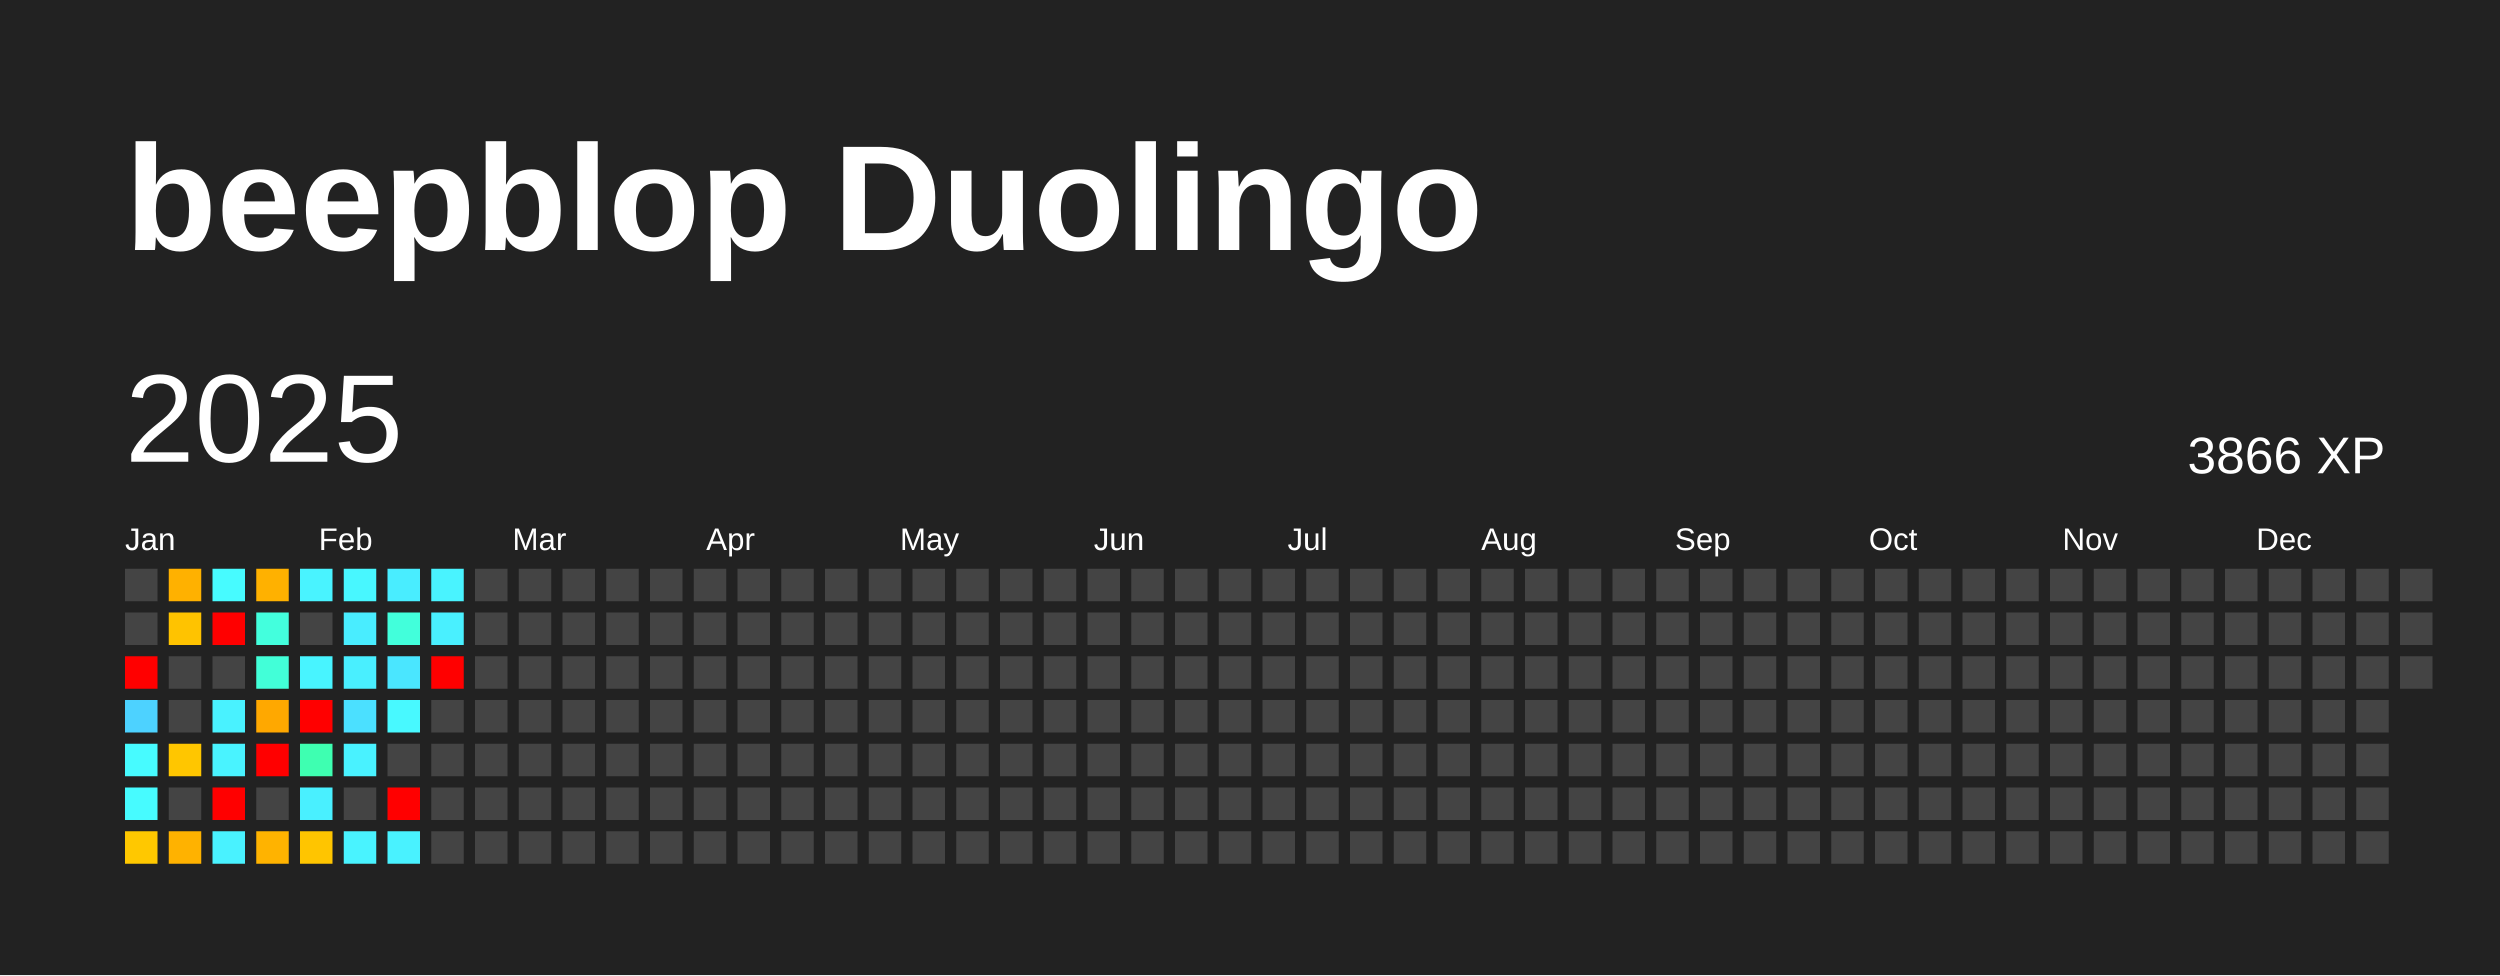
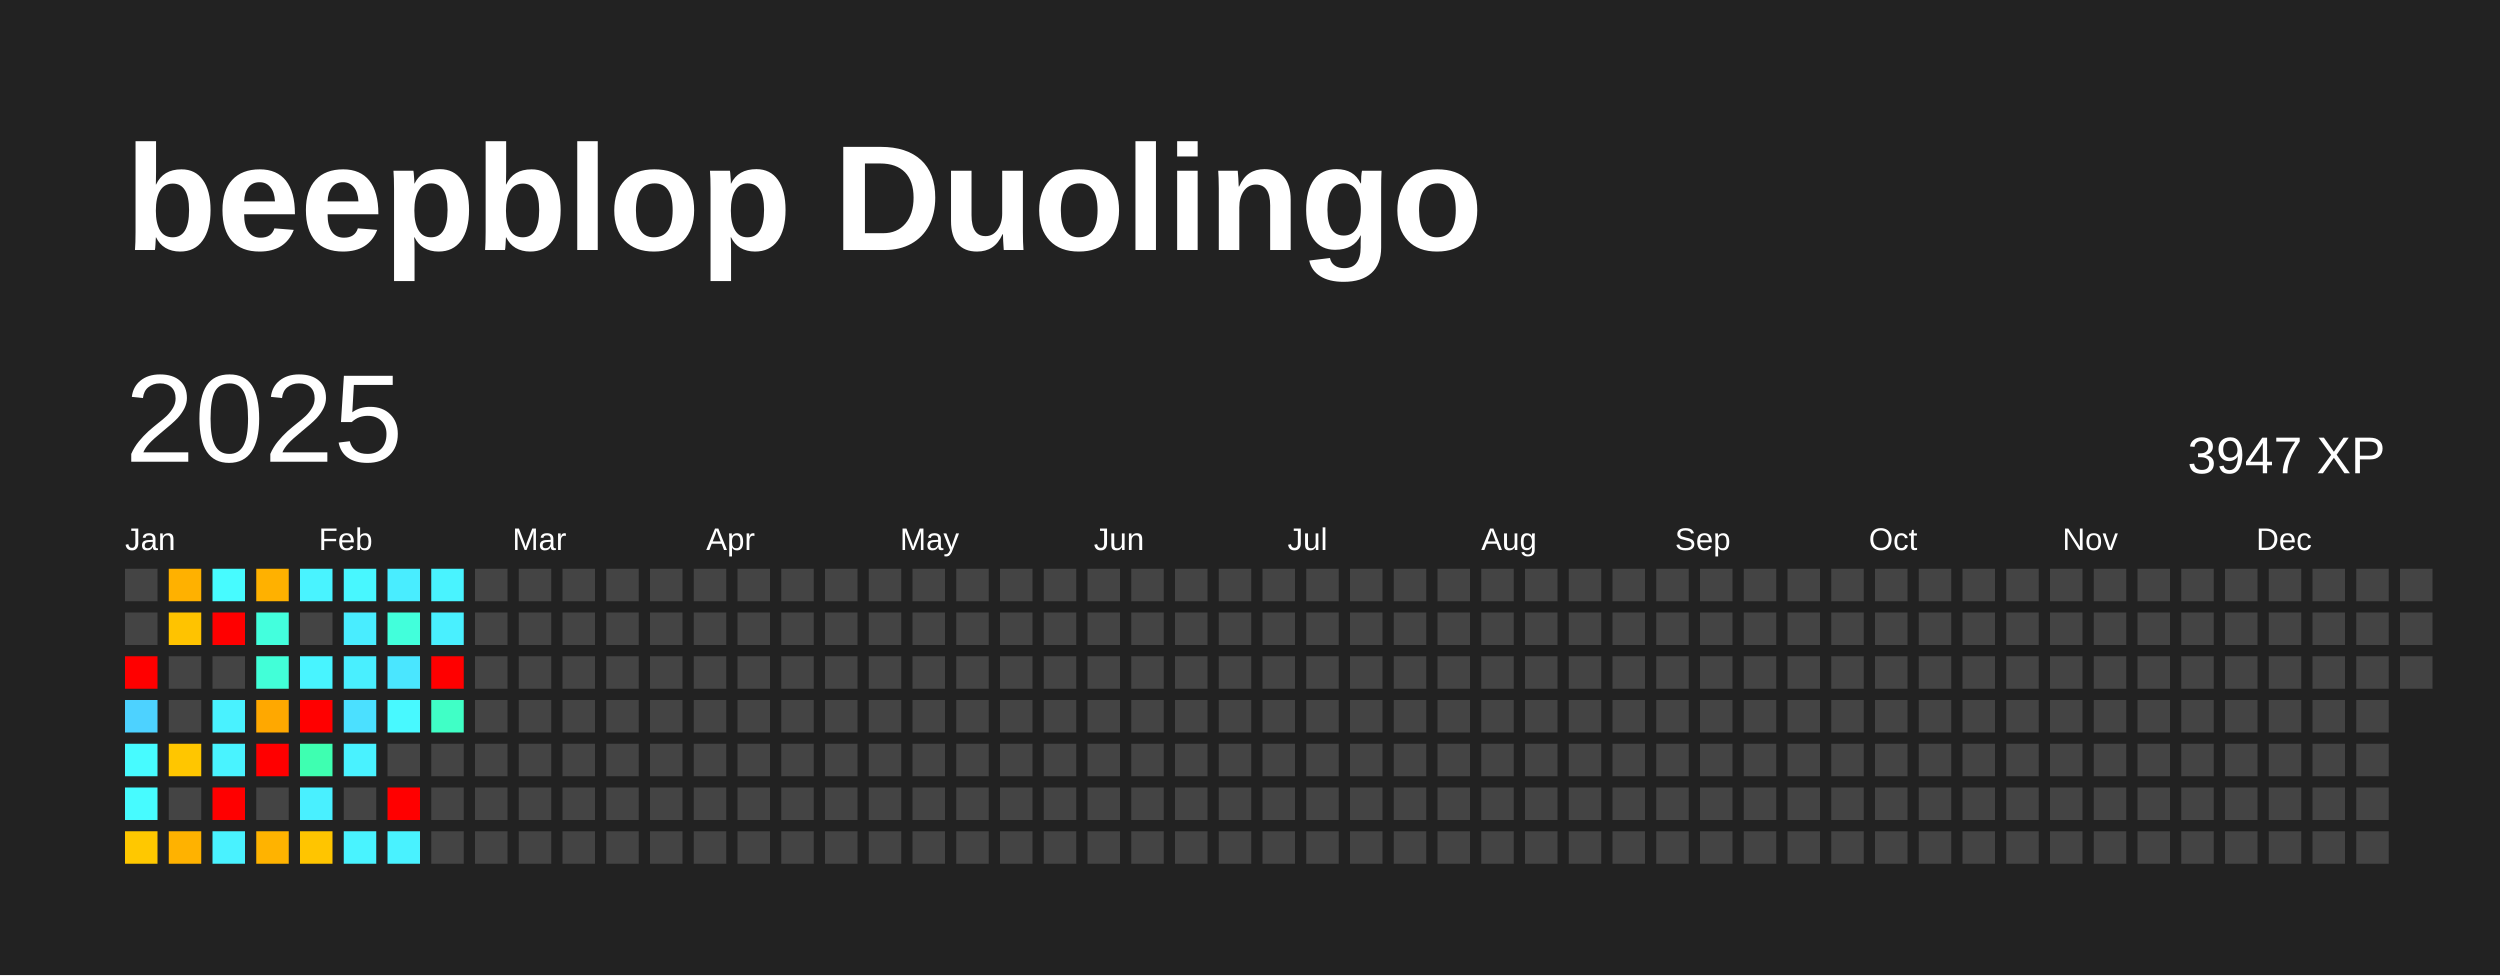
<svg xmlns="http://www.w3.org/2000/svg" baseProfile="full" height="78mm" version="1.1" viewBox="0,0,200,78" width="200mm">
  <defs />
  <rect fill="#222222" height="78" width="200" x="0" y="0" />
  <text fill="#FFFFFF" style="font-size:12px; font-family:Arial; font-weight:bold;" x="10" y="20">beepblop Duolingo</text>
  <text dominant-baseline="hanging" fill="#FFFFFF" style="font-size:10.0px; font-family:Arial;" x="10" y="30">2025</text>
-   <text dominant-baseline="hanging" fill="#FFFFFF" style="font-size:4.125px; font-family:Arial;" x="175" y="35">3866 XP</text>
+   <text dominant-baseline="hanging" fill="#FFFFFF" style="font-size:4.125px; font-family:Arial;" x="175" y="35">3947 XP</text>
  <text fill="#FFFFFF" style="font-size:2.5px; font-family:Arial" x="10.0" y="44">Jan</text>
  <text fill="#FFFFFF" style="font-size:2.5px; font-family:Arial" x="25.5" y="44">Feb</text>
  <text fill="#FFFFFF" style="font-size:2.5px; font-family:Arial" x="41.0" y="44">Mar</text>
  <text fill="#FFFFFF" style="font-size:2.5px; font-family:Arial" x="56.5" y="44">Apr</text>
  <text fill="#FFFFFF" style="font-size:2.5px; font-family:Arial" x="72.0" y="44">May</text>
  <text fill="#FFFFFF" style="font-size:2.5px; font-family:Arial" x="87.5" y="44">Jun</text>
  <text fill="#FFFFFF" style="font-size:2.5px; font-family:Arial" x="103.0" y="44">Jul</text>
  <text fill="#FFFFFF" style="font-size:2.5px; font-family:Arial" x="118.5" y="44">Aug</text>
  <text fill="#FFFFFF" style="font-size:2.5px; font-family:Arial" x="134.0" y="44">Sep</text>
  <text fill="#FFFFFF" style="font-size:2.5px; font-family:Arial" x="149.5" y="44">Oct</text>
  <text fill="#FFFFFF" style="font-size:2.5px; font-family:Arial" x="165.0" y="44">Nov</text>
  <text fill="#FFFFFF" style="font-size:2.5px; font-family:Arial" x="180.5" y="44">Dec</text>
  <rect fill="#444444" height="2.6" width="2.6" x="10.0" y="45.5" />
  <rect fill="#444444" height="2.6" width="2.6" x="10.0" y="49.0" />
  <rect fill="red" height="2.6" width="2.6" x="10.0" y="52.5" />
  <rect fill="#4dd2ff" height="2.6" width="2.6" x="10.0" y="56.0" />
  <rect fill="#47fbff" height="2.6" width="2.6" x="10.0" y="59.5" />
  <rect fill="#47fbff" height="2.6" width="2.6" x="10.0" y="63.0" />
  <rect fill="#ffc800" height="2.6" width="2.6" x="10.0" y="66.5" />
  <rect fill="#ffb100" height="2.6" width="2.6" x="13.5" y="45.5" />
  <rect fill="#ffc300" height="2.6" width="2.6" x="13.5" y="49.0" />
  <rect fill="#444444" height="2.6" width="2.6" x="13.5" y="52.5" />
  <rect fill="#444444" height="2.6" width="2.6" x="13.5" y="56.0" />
  <rect fill="#ffc600" height="2.6" width="2.6" x="13.5" y="59.5" />
  <rect fill="#444444" height="2.6" width="2.6" x="13.5" y="63.0" />
  <rect fill="#ffb200" height="2.6" width="2.6" x="13.5" y="66.5" />
  <rect fill="#47fbff" height="2.6" width="2.6" x="17.0" y="45.5" />
  <rect fill="red" height="2.6" width="2.6" x="17.0" y="49.0" />
  <rect fill="#444444" height="2.6" width="2.6" x="17.0" y="52.5" />
  <rect fill="#49f2ff" height="2.6" width="2.6" x="17.0" y="56.0" />
  <rect fill="#49f3ff" height="2.6" width="2.6" x="17.0" y="59.5" />
  <rect fill="red" height="2.6" width="2.6" x="17.0" y="63.0" />
  <rect fill="#49f2ff" height="2.6" width="2.6" x="17.0" y="66.5" />
  <rect fill="#ffb100" height="2.6" width="2.6" x="20.5" y="45.5" />
  <rect fill="#43ffdd" height="2.6" width="2.6" x="20.5" y="49.0" />
  <rect fill="#42ffd8" height="2.6" width="2.6" x="20.5" y="52.5" />
  <rect fill="#ffa800" height="2.6" width="2.6" x="20.5" y="56.0" />
  <rect fill="red" height="2.6" width="2.6" x="20.5" y="59.5" />
  <rect fill="#444444" height="2.6" width="2.6" x="20.5" y="63.0" />
  <rect fill="#ffb300" height="2.6" width="2.6" x="20.5" y="66.5" />
  <rect fill="#49f3ff" height="2.6" width="2.6" x="24.0" y="45.5" />
  <rect fill="#444444" height="2.6" width="2.6" x="24.0" y="49.0" />
  <rect fill="#48f4ff" height="2.6" width="2.6" x="24.0" y="52.5" />
  <rect fill="red" height="2.6" width="2.6" x="24.0" y="56.0" />
  <rect fill="#3effb1" height="2.6" width="2.6" x="24.0" y="59.5" />
  <rect fill="#49f0ff" height="2.6" width="2.6" x="24.0" y="63.0" />
  <rect fill="#ffc500" height="2.6" width="2.6" x="24.0" y="66.5" />
  <rect fill="#48f7ff" height="2.6" width="2.6" x="27.5" y="45.5" />
  <rect fill="#49edff" height="2.6" width="2.6" x="27.5" y="49.0" />
  <rect fill="#49efff" height="2.6" width="2.6" x="27.5" y="52.5" />
  <rect fill="#4be0ff" height="2.6" width="2.6" x="27.5" y="56.0" />
  <rect fill="#49f2ff" height="2.6" width="2.6" x="27.5" y="59.5" />
  <rect fill="#444444" height="2.6" width="2.6" x="27.5" y="63.0" />
  <rect fill="#49f3ff" height="2.6" width="2.6" x="27.5" y="66.5" />
  <rect fill="#49edff" height="2.6" width="2.6" x="31.0" y="45.5" />
  <rect fill="#42ffdb" height="2.6" width="2.6" x="31.0" y="49.0" />
  <rect fill="#4ae6ff" height="2.6" width="2.6" x="31.0" y="52.5" />
  <rect fill="#48f9ff" height="2.6" width="2.6" x="31.0" y="56.0" />
  <rect fill="#444444" height="2.6" width="2.6" x="31.0" y="59.5" />
  <rect fill="red" height="2.6" width="2.6" x="31.0" y="63.0" />
  <rect fill="#49f2ff" height="2.6" width="2.6" x="31.0" y="66.5" />
  <rect fill="#49f3ff" height="2.6" width="2.6" x="34.5" y="45.5" />
  <rect fill="#49f0ff" height="2.6" width="2.6" x="34.5" y="49.0" />
  <rect fill="red" height="2.6" width="2.6" x="34.5" y="52.5" />
-   <rect fill="#444444" height="2.6" width="2.6" x="34.5" y="56.0" />
+   <rect fill="#40ffc6" height="2.6" width="2.6" x="34.5" y="56.0" />
  <rect fill="#444444" height="2.6" width="2.6" x="34.5" y="59.5" />
  <rect fill="#444444" height="2.6" width="2.6" x="34.5" y="63.0" />
  <rect fill="#444444" height="2.6" width="2.6" x="34.5" y="66.5" />
  <rect fill="#444444" height="2.6" width="2.6" x="38.0" y="45.5" />
  <rect fill="#444444" height="2.6" width="2.6" x="38.0" y="49.0" />
  <rect fill="#444444" height="2.6" width="2.6" x="38.0" y="52.5" />
  <rect fill="#444444" height="2.6" width="2.6" x="38.0" y="56.0" />
  <rect fill="#444444" height="2.6" width="2.6" x="38.0" y="59.5" />
  <rect fill="#444444" height="2.6" width="2.6" x="38.0" y="63.0" />
  <rect fill="#444444" height="2.6" width="2.6" x="38.0" y="66.5" />
  <rect fill="#444444" height="2.6" width="2.6" x="41.5" y="45.5" />
  <rect fill="#444444" height="2.6" width="2.6" x="41.5" y="49.0" />
  <rect fill="#444444" height="2.6" width="2.6" x="41.5" y="52.5" />
  <rect fill="#444444" height="2.6" width="2.6" x="41.5" y="56.0" />
  <rect fill="#444444" height="2.6" width="2.6" x="41.5" y="59.5" />
  <rect fill="#444444" height="2.6" width="2.6" x="41.5" y="63.0" />
  <rect fill="#444444" height="2.6" width="2.6" x="41.5" y="66.5" />
  <rect fill="#444444" height="2.6" width="2.6" x="45.0" y="45.5" />
  <rect fill="#444444" height="2.6" width="2.6" x="45.0" y="49.0" />
  <rect fill="#444444" height="2.6" width="2.6" x="45.0" y="52.5" />
  <rect fill="#444444" height="2.6" width="2.6" x="45.0" y="56.0" />
  <rect fill="#444444" height="2.6" width="2.6" x="45.0" y="59.5" />
  <rect fill="#444444" height="2.6" width="2.6" x="45.0" y="63.0" />
  <rect fill="#444444" height="2.6" width="2.6" x="45.0" y="66.5" />
  <rect fill="#444444" height="2.6" width="2.6" x="48.5" y="45.5" />
  <rect fill="#444444" height="2.6" width="2.6" x="48.5" y="49.0" />
  <rect fill="#444444" height="2.6" width="2.6" x="48.5" y="52.5" />
  <rect fill="#444444" height="2.6" width="2.6" x="48.5" y="56.0" />
  <rect fill="#444444" height="2.6" width="2.6" x="48.5" y="59.5" />
  <rect fill="#444444" height="2.6" width="2.6" x="48.5" y="63.0" />
  <rect fill="#444444" height="2.6" width="2.6" x="48.5" y="66.5" />
  <rect fill="#444444" height="2.6" width="2.6" x="52.0" y="45.5" />
  <rect fill="#444444" height="2.6" width="2.6" x="52.0" y="49.0" />
  <rect fill="#444444" height="2.6" width="2.6" x="52.0" y="52.5" />
  <rect fill="#444444" height="2.6" width="2.6" x="52.0" y="56.0" />
  <rect fill="#444444" height="2.6" width="2.6" x="52.0" y="59.5" />
  <rect fill="#444444" height="2.6" width="2.6" x="52.0" y="63.0" />
  <rect fill="#444444" height="2.6" width="2.6" x="52.0" y="66.5" />
  <rect fill="#444444" height="2.6" width="2.6" x="55.5" y="45.5" />
  <rect fill="#444444" height="2.6" width="2.6" x="55.5" y="49.0" />
  <rect fill="#444444" height="2.6" width="2.6" x="55.5" y="52.5" />
  <rect fill="#444444" height="2.6" width="2.6" x="55.5" y="56.0" />
  <rect fill="#444444" height="2.6" width="2.6" x="55.5" y="59.5" />
  <rect fill="#444444" height="2.6" width="2.6" x="55.5" y="63.0" />
  <rect fill="#444444" height="2.6" width="2.6" x="55.5" y="66.5" />
  <rect fill="#444444" height="2.6" width="2.6" x="59.0" y="45.5" />
  <rect fill="#444444" height="2.6" width="2.6" x="59.0" y="49.0" />
  <rect fill="#444444" height="2.6" width="2.6" x="59.0" y="52.5" />
  <rect fill="#444444" height="2.6" width="2.6" x="59.0" y="56.0" />
  <rect fill="#444444" height="2.6" width="2.6" x="59.0" y="59.5" />
  <rect fill="#444444" height="2.6" width="2.6" x="59.0" y="63.0" />
  <rect fill="#444444" height="2.6" width="2.6" x="59.0" y="66.5" />
  <rect fill="#444444" height="2.6" width="2.6" x="62.5" y="45.5" />
  <rect fill="#444444" height="2.6" width="2.6" x="62.5" y="49.0" />
  <rect fill="#444444" height="2.6" width="2.6" x="62.5" y="52.5" />
  <rect fill="#444444" height="2.6" width="2.6" x="62.5" y="56.0" />
  <rect fill="#444444" height="2.6" width="2.6" x="62.5" y="59.5" />
  <rect fill="#444444" height="2.6" width="2.6" x="62.5" y="63.0" />
  <rect fill="#444444" height="2.6" width="2.6" x="62.5" y="66.5" />
  <rect fill="#444444" height="2.6" width="2.6" x="66.0" y="45.5" />
  <rect fill="#444444" height="2.6" width="2.6" x="66.0" y="49.0" />
  <rect fill="#444444" height="2.6" width="2.6" x="66.0" y="52.5" />
  <rect fill="#444444" height="2.6" width="2.6" x="66.0" y="56.0" />
  <rect fill="#444444" height="2.6" width="2.6" x="66.0" y="59.5" />
  <rect fill="#444444" height="2.6" width="2.6" x="66.0" y="63.0" />
  <rect fill="#444444" height="2.6" width="2.6" x="66.0" y="66.5" />
  <rect fill="#444444" height="2.6" width="2.6" x="69.5" y="45.5" />
  <rect fill="#444444" height="2.6" width="2.6" x="69.5" y="49.0" />
  <rect fill="#444444" height="2.6" width="2.6" x="69.5" y="52.5" />
  <rect fill="#444444" height="2.6" width="2.6" x="69.5" y="56.0" />
  <rect fill="#444444" height="2.6" width="2.6" x="69.5" y="59.5" />
  <rect fill="#444444" height="2.6" width="2.6" x="69.5" y="63.0" />
  <rect fill="#444444" height="2.6" width="2.6" x="69.5" y="66.5" />
  <rect fill="#444444" height="2.6" width="2.6" x="73.0" y="45.5" />
  <rect fill="#444444" height="2.6" width="2.6" x="73.0" y="49.0" />
  <rect fill="#444444" height="2.6" width="2.6" x="73.0" y="52.5" />
  <rect fill="#444444" height="2.6" width="2.6" x="73.0" y="56.0" />
  <rect fill="#444444" height="2.6" width="2.6" x="73.0" y="59.5" />
  <rect fill="#444444" height="2.6" width="2.6" x="73.0" y="63.0" />
  <rect fill="#444444" height="2.6" width="2.6" x="73.0" y="66.5" />
  <rect fill="#444444" height="2.6" width="2.6" x="76.5" y="45.5" />
  <rect fill="#444444" height="2.6" width="2.6" x="76.5" y="49.0" />
  <rect fill="#444444" height="2.6" width="2.6" x="76.5" y="52.5" />
  <rect fill="#444444" height="2.6" width="2.6" x="76.5" y="56.0" />
  <rect fill="#444444" height="2.6" width="2.6" x="76.5" y="59.5" />
  <rect fill="#444444" height="2.6" width="2.6" x="76.5" y="63.0" />
  <rect fill="#444444" height="2.6" width="2.6" x="76.5" y="66.5" />
  <rect fill="#444444" height="2.6" width="2.6" x="80.0" y="45.5" />
  <rect fill="#444444" height="2.6" width="2.6" x="80.0" y="49.0" />
  <rect fill="#444444" height="2.6" width="2.6" x="80.0" y="52.5" />
  <rect fill="#444444" height="2.6" width="2.6" x="80.0" y="56.0" />
  <rect fill="#444444" height="2.6" width="2.6" x="80.0" y="59.5" />
  <rect fill="#444444" height="2.6" width="2.6" x="80.0" y="63.0" />
  <rect fill="#444444" height="2.6" width="2.6" x="80.0" y="66.5" />
  <rect fill="#444444" height="2.6" width="2.6" x="83.5" y="45.5" />
  <rect fill="#444444" height="2.6" width="2.6" x="83.5" y="49.0" />
  <rect fill="#444444" height="2.6" width="2.6" x="83.5" y="52.5" />
  <rect fill="#444444" height="2.6" width="2.6" x="83.5" y="56.0" />
  <rect fill="#444444" height="2.6" width="2.6" x="83.5" y="59.5" />
  <rect fill="#444444" height="2.6" width="2.6" x="83.5" y="63.0" />
  <rect fill="#444444" height="2.6" width="2.6" x="83.5" y="66.5" />
  <rect fill="#444444" height="2.6" width="2.6" x="87.0" y="45.5" />
  <rect fill="#444444" height="2.6" width="2.6" x="87.0" y="49.0" />
  <rect fill="#444444" height="2.6" width="2.6" x="87.0" y="52.5" />
  <rect fill="#444444" height="2.6" width="2.6" x="87.0" y="56.0" />
  <rect fill="#444444" height="2.6" width="2.6" x="87.0" y="59.5" />
  <rect fill="#444444" height="2.6" width="2.6" x="87.0" y="63.0" />
  <rect fill="#444444" height="2.6" width="2.6" x="87.0" y="66.5" />
  <rect fill="#444444" height="2.6" width="2.6" x="90.5" y="45.5" />
  <rect fill="#444444" height="2.6" width="2.6" x="90.5" y="49.0" />
  <rect fill="#444444" height="2.6" width="2.6" x="90.5" y="52.5" />
  <rect fill="#444444" height="2.6" width="2.6" x="90.5" y="56.0" />
  <rect fill="#444444" height="2.6" width="2.6" x="90.5" y="59.5" />
  <rect fill="#444444" height="2.6" width="2.6" x="90.5" y="63.0" />
  <rect fill="#444444" height="2.6" width="2.6" x="90.5" y="66.5" />
  <rect fill="#444444" height="2.6" width="2.6" x="94.0" y="45.5" />
  <rect fill="#444444" height="2.6" width="2.6" x="94.0" y="49.0" />
  <rect fill="#444444" height="2.6" width="2.6" x="94.0" y="52.5" />
  <rect fill="#444444" height="2.6" width="2.6" x="94.0" y="56.0" />
  <rect fill="#444444" height="2.6" width="2.6" x="94.0" y="59.5" />
  <rect fill="#444444" height="2.6" width="2.6" x="94.0" y="63.0" />
  <rect fill="#444444" height="2.6" width="2.6" x="94.0" y="66.5" />
  <rect fill="#444444" height="2.6" width="2.6" x="97.5" y="45.5" />
  <rect fill="#444444" height="2.6" width="2.6" x="97.5" y="49.0" />
  <rect fill="#444444" height="2.6" width="2.6" x="97.5" y="52.5" />
  <rect fill="#444444" height="2.6" width="2.6" x="97.5" y="56.0" />
  <rect fill="#444444" height="2.6" width="2.6" x="97.5" y="59.5" />
  <rect fill="#444444" height="2.6" width="2.6" x="97.5" y="63.0" />
  <rect fill="#444444" height="2.6" width="2.6" x="97.5" y="66.5" />
  <rect fill="#444444" height="2.6" width="2.6" x="101.0" y="45.5" />
  <rect fill="#444444" height="2.6" width="2.6" x="101.0" y="49.0" />
  <rect fill="#444444" height="2.6" width="2.6" x="101.0" y="52.5" />
  <rect fill="#444444" height="2.6" width="2.6" x="101.0" y="56.0" />
  <rect fill="#444444" height="2.6" width="2.6" x="101.0" y="59.5" />
  <rect fill="#444444" height="2.6" width="2.6" x="101.0" y="63.0" />
  <rect fill="#444444" height="2.6" width="2.6" x="101.0" y="66.5" />
  <rect fill="#444444" height="2.6" width="2.6" x="104.5" y="45.5" />
  <rect fill="#444444" height="2.6" width="2.6" x="104.5" y="49.0" />
  <rect fill="#444444" height="2.6" width="2.6" x="104.5" y="52.5" />
  <rect fill="#444444" height="2.6" width="2.6" x="104.5" y="56.0" />
  <rect fill="#444444" height="2.6" width="2.6" x="104.5" y="59.5" />
  <rect fill="#444444" height="2.6" width="2.6" x="104.5" y="63.0" />
  <rect fill="#444444" height="2.6" width="2.6" x="104.5" y="66.5" />
  <rect fill="#444444" height="2.6" width="2.6" x="108.0" y="45.5" />
  <rect fill="#444444" height="2.6" width="2.6" x="108.0" y="49.0" />
  <rect fill="#444444" height="2.6" width="2.6" x="108.0" y="52.5" />
  <rect fill="#444444" height="2.6" width="2.6" x="108.0" y="56.0" />
  <rect fill="#444444" height="2.6" width="2.6" x="108.0" y="59.5" />
  <rect fill="#444444" height="2.6" width="2.6" x="108.0" y="63.0" />
  <rect fill="#444444" height="2.6" width="2.6" x="108.0" y="66.5" />
  <rect fill="#444444" height="2.6" width="2.6" x="111.5" y="45.5" />
  <rect fill="#444444" height="2.6" width="2.6" x="111.5" y="49.0" />
  <rect fill="#444444" height="2.6" width="2.6" x="111.5" y="52.5" />
  <rect fill="#444444" height="2.6" width="2.6" x="111.5" y="56.0" />
  <rect fill="#444444" height="2.6" width="2.6" x="111.5" y="59.5" />
  <rect fill="#444444" height="2.6" width="2.6" x="111.5" y="63.0" />
  <rect fill="#444444" height="2.6" width="2.6" x="111.5" y="66.5" />
  <rect fill="#444444" height="2.6" width="2.6" x="115.0" y="45.5" />
  <rect fill="#444444" height="2.6" width="2.6" x="115.0" y="49.0" />
  <rect fill="#444444" height="2.6" width="2.6" x="115.0" y="52.5" />
  <rect fill="#444444" height="2.6" width="2.6" x="115.0" y="56.0" />
  <rect fill="#444444" height="2.6" width="2.6" x="115.0" y="59.5" />
  <rect fill="#444444" height="2.6" width="2.6" x="115.0" y="63.0" />
  <rect fill="#444444" height="2.6" width="2.6" x="115.0" y="66.5" />
  <rect fill="#444444" height="2.6" width="2.6" x="118.5" y="45.5" />
  <rect fill="#444444" height="2.6" width="2.6" x="118.5" y="49.0" />
  <rect fill="#444444" height="2.6" width="2.6" x="118.5" y="52.5" />
  <rect fill="#444444" height="2.6" width="2.6" x="118.5" y="56.0" />
  <rect fill="#444444" height="2.6" width="2.6" x="118.5" y="59.5" />
  <rect fill="#444444" height="2.6" width="2.6" x="118.5" y="63.0" />
  <rect fill="#444444" height="2.6" width="2.6" x="118.5" y="66.5" />
  <rect fill="#444444" height="2.6" width="2.6" x="122.0" y="45.5" />
  <rect fill="#444444" height="2.6" width="2.6" x="122.0" y="49.0" />
  <rect fill="#444444" height="2.6" width="2.6" x="122.0" y="52.5" />
  <rect fill="#444444" height="2.6" width="2.6" x="122.0" y="56.0" />
  <rect fill="#444444" height="2.6" width="2.6" x="122.0" y="59.5" />
  <rect fill="#444444" height="2.6" width="2.6" x="122.0" y="63.0" />
  <rect fill="#444444" height="2.6" width="2.6" x="122.0" y="66.5" />
  <rect fill="#444444" height="2.6" width="2.6" x="125.5" y="45.5" />
  <rect fill="#444444" height="2.6" width="2.6" x="125.5" y="49.0" />
  <rect fill="#444444" height="2.6" width="2.6" x="125.5" y="52.5" />
  <rect fill="#444444" height="2.6" width="2.6" x="125.5" y="56.0" />
  <rect fill="#444444" height="2.6" width="2.6" x="125.5" y="59.5" />
  <rect fill="#444444" height="2.6" width="2.6" x="125.5" y="63.0" />
  <rect fill="#444444" height="2.6" width="2.6" x="125.5" y="66.5" />
  <rect fill="#444444" height="2.6" width="2.6" x="129.0" y="45.5" />
  <rect fill="#444444" height="2.6" width="2.6" x="129.0" y="49.0" />
  <rect fill="#444444" height="2.6" width="2.6" x="129.0" y="52.5" />
  <rect fill="#444444" height="2.6" width="2.6" x="129.0" y="56.0" />
  <rect fill="#444444" height="2.6" width="2.6" x="129.0" y="59.5" />
  <rect fill="#444444" height="2.6" width="2.6" x="129.0" y="63.0" />
  <rect fill="#444444" height="2.6" width="2.6" x="129.0" y="66.5" />
  <rect fill="#444444" height="2.6" width="2.6" x="132.5" y="45.5" />
  <rect fill="#444444" height="2.6" width="2.6" x="132.5" y="49.0" />
  <rect fill="#444444" height="2.6" width="2.6" x="132.5" y="52.5" />
  <rect fill="#444444" height="2.6" width="2.6" x="132.5" y="56.0" />
  <rect fill="#444444" height="2.6" width="2.6" x="132.5" y="59.5" />
  <rect fill="#444444" height="2.6" width="2.6" x="132.5" y="63.0" />
  <rect fill="#444444" height="2.6" width="2.6" x="132.5" y="66.5" />
  <rect fill="#444444" height="2.6" width="2.6" x="136.0" y="45.5" />
  <rect fill="#444444" height="2.6" width="2.6" x="136.0" y="49.0" />
  <rect fill="#444444" height="2.6" width="2.6" x="136.0" y="52.5" />
  <rect fill="#444444" height="2.6" width="2.6" x="136.0" y="56.0" />
  <rect fill="#444444" height="2.6" width="2.6" x="136.0" y="59.5" />
  <rect fill="#444444" height="2.6" width="2.6" x="136.0" y="63.0" />
  <rect fill="#444444" height="2.6" width="2.6" x="136.0" y="66.5" />
  <rect fill="#444444" height="2.6" width="2.6" x="139.5" y="45.5" />
  <rect fill="#444444" height="2.6" width="2.6" x="139.5" y="49.0" />
  <rect fill="#444444" height="2.6" width="2.6" x="139.5" y="52.5" />
  <rect fill="#444444" height="2.6" width="2.6" x="139.5" y="56.0" />
  <rect fill="#444444" height="2.6" width="2.6" x="139.5" y="59.5" />
  <rect fill="#444444" height="2.6" width="2.6" x="139.5" y="63.0" />
  <rect fill="#444444" height="2.6" width="2.6" x="139.5" y="66.5" />
  <rect fill="#444444" height="2.6" width="2.6" x="143.0" y="45.5" />
  <rect fill="#444444" height="2.6" width="2.6" x="143.0" y="49.0" />
  <rect fill="#444444" height="2.6" width="2.6" x="143.0" y="52.5" />
  <rect fill="#444444" height="2.6" width="2.6" x="143.0" y="56.0" />
  <rect fill="#444444" height="2.6" width="2.6" x="143.0" y="59.5" />
  <rect fill="#444444" height="2.6" width="2.6" x="143.0" y="63.0" />
  <rect fill="#444444" height="2.6" width="2.6" x="143.0" y="66.5" />
  <rect fill="#444444" height="2.6" width="2.6" x="146.5" y="45.5" />
  <rect fill="#444444" height="2.6" width="2.6" x="146.5" y="49.0" />
  <rect fill="#444444" height="2.6" width="2.6" x="146.5" y="52.5" />
  <rect fill="#444444" height="2.6" width="2.6" x="146.5" y="56.0" />
  <rect fill="#444444" height="2.6" width="2.6" x="146.5" y="59.5" />
  <rect fill="#444444" height="2.6" width="2.6" x="146.5" y="63.0" />
  <rect fill="#444444" height="2.6" width="2.6" x="146.5" y="66.5" />
  <rect fill="#444444" height="2.6" width="2.6" x="150.0" y="45.5" />
  <rect fill="#444444" height="2.6" width="2.6" x="150.0" y="49.0" />
  <rect fill="#444444" height="2.6" width="2.6" x="150.0" y="52.5" />
  <rect fill="#444444" height="2.6" width="2.6" x="150.0" y="56.0" />
  <rect fill="#444444" height="2.6" width="2.6" x="150.0" y="59.5" />
  <rect fill="#444444" height="2.6" width="2.6" x="150.0" y="63.0" />
  <rect fill="#444444" height="2.6" width="2.6" x="150.0" y="66.5" />
  <rect fill="#444444" height="2.6" width="2.6" x="153.5" y="45.5" />
  <rect fill="#444444" height="2.6" width="2.6" x="153.5" y="49.0" />
  <rect fill="#444444" height="2.6" width="2.6" x="153.5" y="52.5" />
  <rect fill="#444444" height="2.6" width="2.6" x="153.5" y="56.0" />
  <rect fill="#444444" height="2.6" width="2.6" x="153.5" y="59.5" />
  <rect fill="#444444" height="2.6" width="2.6" x="153.5" y="63.0" />
  <rect fill="#444444" height="2.6" width="2.6" x="153.5" y="66.5" />
  <rect fill="#444444" height="2.6" width="2.6" x="157.0" y="45.5" />
  <rect fill="#444444" height="2.6" width="2.6" x="157.0" y="49.0" />
  <rect fill="#444444" height="2.6" width="2.6" x="157.0" y="52.5" />
  <rect fill="#444444" height="2.6" width="2.6" x="157.0" y="56.0" />
  <rect fill="#444444" height="2.6" width="2.6" x="157.0" y="59.5" />
  <rect fill="#444444" height="2.6" width="2.6" x="157.0" y="63.0" />
  <rect fill="#444444" height="2.6" width="2.6" x="157.0" y="66.5" />
  <rect fill="#444444" height="2.6" width="2.6" x="160.5" y="45.5" />
  <rect fill="#444444" height="2.6" width="2.6" x="160.5" y="49.0" />
  <rect fill="#444444" height="2.6" width="2.6" x="160.5" y="52.5" />
  <rect fill="#444444" height="2.6" width="2.6" x="160.5" y="56.0" />
  <rect fill="#444444" height="2.6" width="2.6" x="160.5" y="59.5" />
  <rect fill="#444444" height="2.6" width="2.6" x="160.5" y="63.0" />
  <rect fill="#444444" height="2.6" width="2.6" x="160.5" y="66.5" />
  <rect fill="#444444" height="2.6" width="2.6" x="164.0" y="45.5" />
  <rect fill="#444444" height="2.6" width="2.6" x="164.0" y="49.0" />
  <rect fill="#444444" height="2.6" width="2.6" x="164.0" y="52.5" />
  <rect fill="#444444" height="2.6" width="2.6" x="164.0" y="56.0" />
  <rect fill="#444444" height="2.6" width="2.6" x="164.0" y="59.5" />
  <rect fill="#444444" height="2.6" width="2.6" x="164.0" y="63.0" />
  <rect fill="#444444" height="2.6" width="2.6" x="164.0" y="66.5" />
  <rect fill="#444444" height="2.6" width="2.6" x="167.5" y="45.5" />
  <rect fill="#444444" height="2.6" width="2.6" x="167.5" y="49.0" />
  <rect fill="#444444" height="2.6" width="2.6" x="167.5" y="52.5" />
  <rect fill="#444444" height="2.6" width="2.6" x="167.5" y="56.0" />
  <rect fill="#444444" height="2.6" width="2.6" x="167.5" y="59.5" />
  <rect fill="#444444" height="2.6" width="2.6" x="167.5" y="63.0" />
  <rect fill="#444444" height="2.6" width="2.6" x="167.5" y="66.5" />
  <rect fill="#444444" height="2.6" width="2.6" x="171.0" y="45.5" />
  <rect fill="#444444" height="2.6" width="2.6" x="171.0" y="49.0" />
  <rect fill="#444444" height="2.6" width="2.6" x="171.0" y="52.5" />
  <rect fill="#444444" height="2.6" width="2.6" x="171.0" y="56.0" />
  <rect fill="#444444" height="2.6" width="2.6" x="171.0" y="59.5" />
  <rect fill="#444444" height="2.6" width="2.6" x="171.0" y="63.0" />
  <rect fill="#444444" height="2.6" width="2.6" x="171.0" y="66.5" />
  <rect fill="#444444" height="2.6" width="2.6" x="174.5" y="45.5" />
  <rect fill="#444444" height="2.6" width="2.6" x="174.5" y="49.0" />
  <rect fill="#444444" height="2.6" width="2.6" x="174.5" y="52.5" />
  <rect fill="#444444" height="2.6" width="2.6" x="174.5" y="56.0" />
  <rect fill="#444444" height="2.6" width="2.6" x="174.5" y="59.5" />
  <rect fill="#444444" height="2.6" width="2.6" x="174.5" y="63.0" />
  <rect fill="#444444" height="2.6" width="2.6" x="174.5" y="66.5" />
  <rect fill="#444444" height="2.6" width="2.6" x="178.0" y="45.5" />
  <rect fill="#444444" height="2.6" width="2.6" x="178.0" y="49.0" />
  <rect fill="#444444" height="2.6" width="2.6" x="178.0" y="52.5" />
  <rect fill="#444444" height="2.6" width="2.6" x="178.0" y="56.0" />
  <rect fill="#444444" height="2.6" width="2.6" x="178.0" y="59.5" />
  <rect fill="#444444" height="2.6" width="2.6" x="178.0" y="63.0" />
  <rect fill="#444444" height="2.6" width="2.6" x="178.0" y="66.5" />
  <rect fill="#444444" height="2.6" width="2.6" x="181.5" y="45.5" />
  <rect fill="#444444" height="2.6" width="2.6" x="181.5" y="49.0" />
  <rect fill="#444444" height="2.6" width="2.6" x="181.5" y="52.5" />
  <rect fill="#444444" height="2.6" width="2.6" x="181.5" y="56.0" />
  <rect fill="#444444" height="2.6" width="2.6" x="181.5" y="59.5" />
  <rect fill="#444444" height="2.6" width="2.6" x="181.5" y="63.0" />
  <rect fill="#444444" height="2.6" width="2.6" x="181.5" y="66.5" />
  <rect fill="#444444" height="2.6" width="2.6" x="185.0" y="45.5" />
  <rect fill="#444444" height="2.6" width="2.6" x="185.0" y="49.0" />
  <rect fill="#444444" height="2.6" width="2.6" x="185.0" y="52.5" />
  <rect fill="#444444" height="2.6" width="2.6" x="185.0" y="56.0" />
  <rect fill="#444444" height="2.6" width="2.6" x="185.0" y="59.5" />
  <rect fill="#444444" height="2.6" width="2.6" x="185.0" y="63.0" />
  <rect fill="#444444" height="2.6" width="2.6" x="185.0" y="66.5" />
  <rect fill="#444444" height="2.6" width="2.6" x="188.5" y="45.5" />
  <rect fill="#444444" height="2.6" width="2.6" x="188.5" y="49.0" />
  <rect fill="#444444" height="2.6" width="2.6" x="188.5" y="52.5" />
  <rect fill="#444444" height="2.6" width="2.6" x="188.5" y="56.0" />
  <rect fill="#444444" height="2.6" width="2.6" x="188.5" y="59.5" />
  <rect fill="#444444" height="2.6" width="2.6" x="188.5" y="63.0" />
  <rect fill="#444444" height="2.6" width="2.6" x="188.5" y="66.5" />
  <rect fill="#444444" height="2.6" width="2.6" x="192.0" y="45.5" />
  <rect fill="#444444" height="2.6" width="2.6" x="192.0" y="49.0" />
  <rect fill="#444444" height="2.6" width="2.6" x="192.0" y="52.5" />
</svg>
